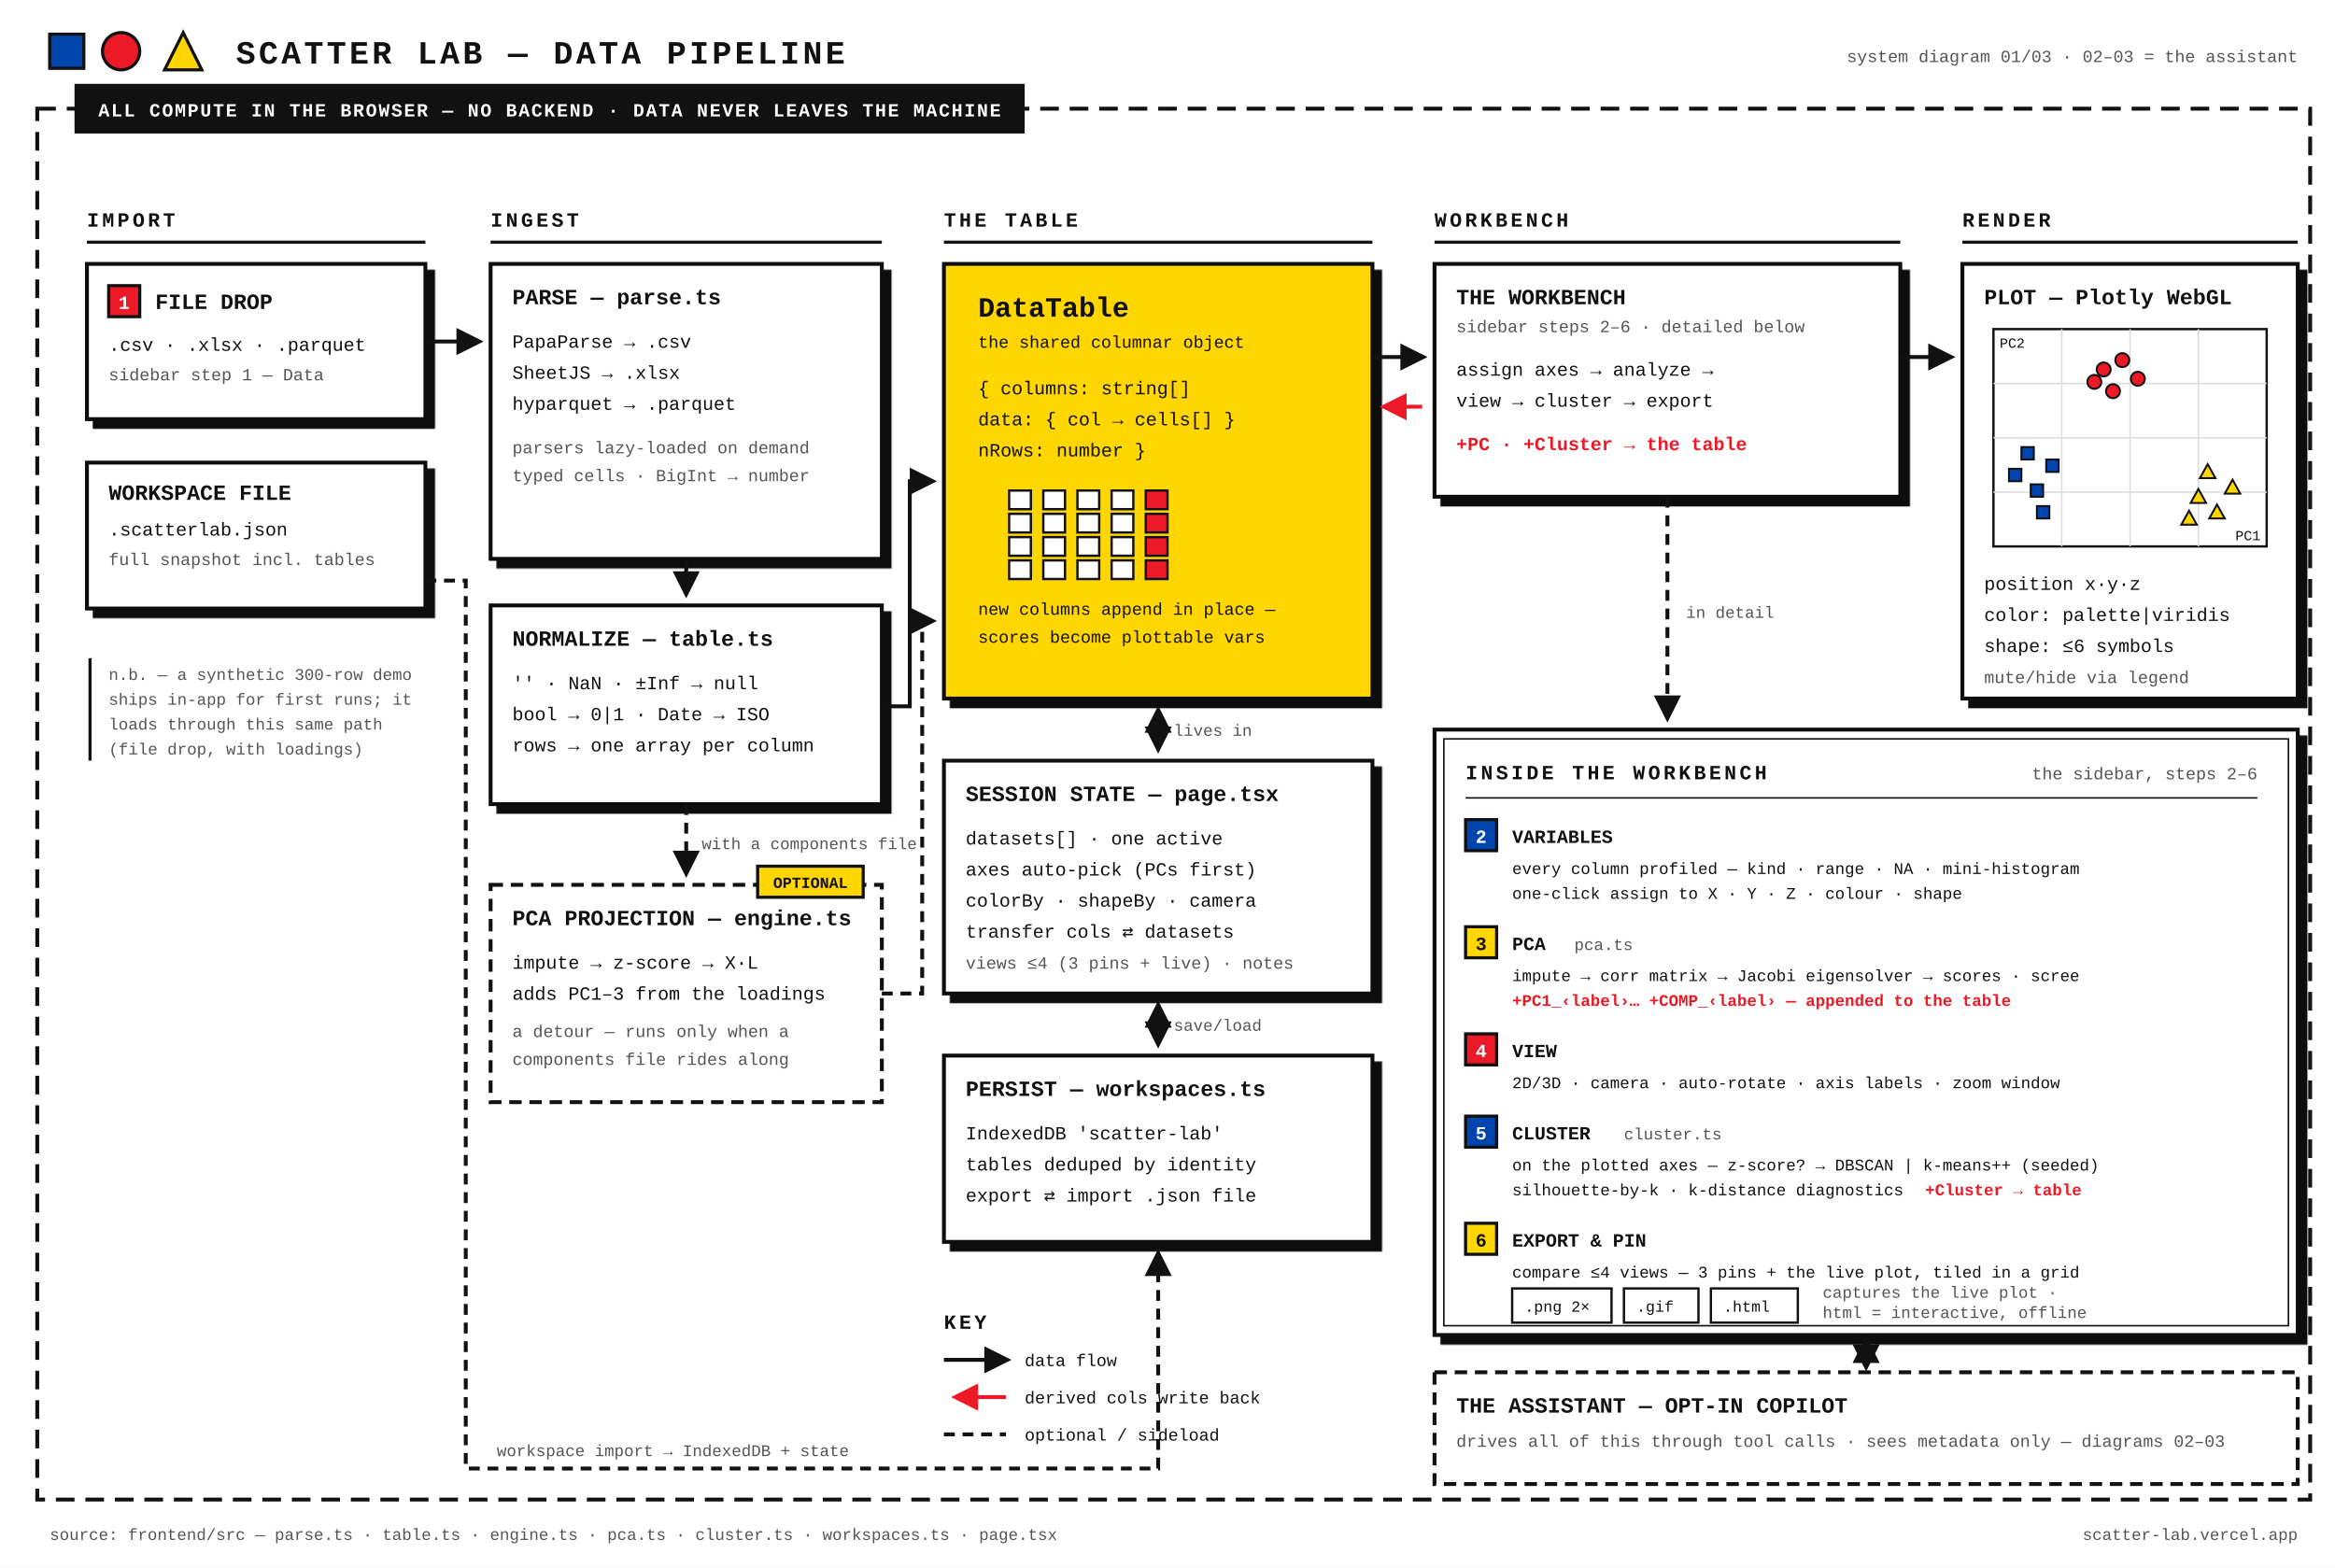
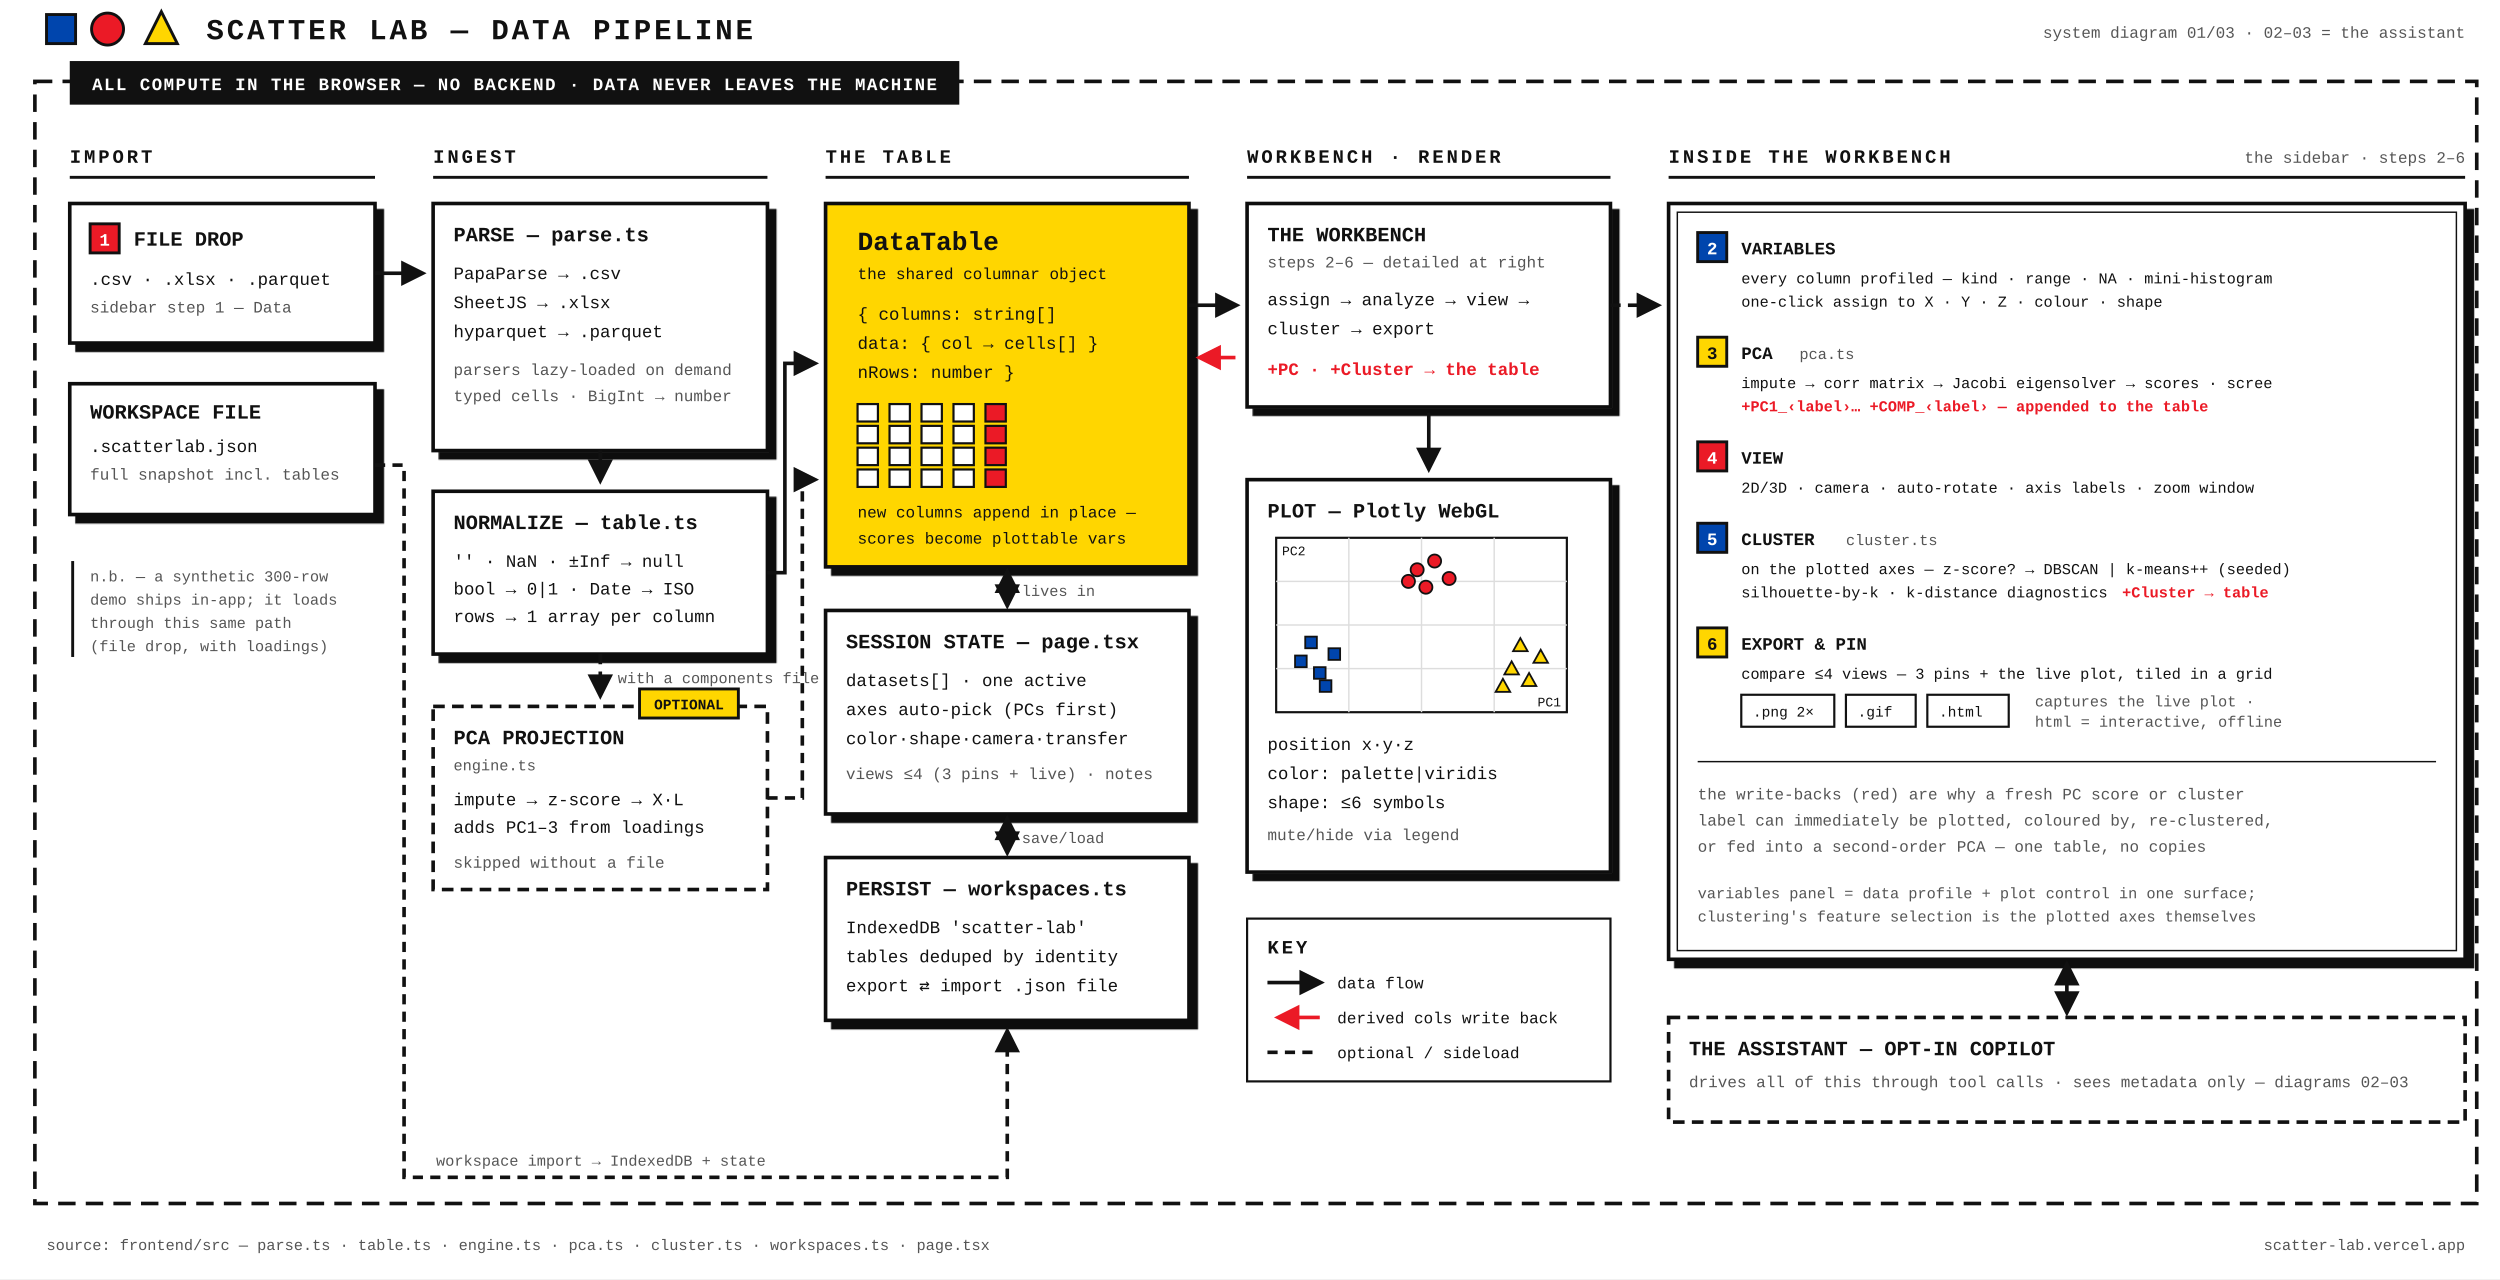
- <svg xmlns="http://www.w3.org/2000/svg" viewBox="0 0 1504 1010" font-family="'Courier Prime','Courier New',monospace">
+ <svg xmlns="http://www.w3.org/2000/svg" viewBox="0 0 1720 880" font-family="'Courier Prime','Courier New',monospace">
  <defs>
    <filter id="hs" x="-5%" y="-5%" width="115%" height="115%">
      <feDropShadow dx="5" dy="5" stdDeviation="0" flood-color="#111111" flood-opacity="1" />
    </filter>
    <marker id="aB" viewBox="0 0 10 10" refX="8" refY="5" markerWidth="7" markerHeight="7" orient="auto-start-reverse">
      <path d="M0,0 L10,5 L0,10 Z" fill="#111111" />
    </marker>
    <marker id="aR" viewBox="0 0 10 10" refX="8" refY="5" markerWidth="7" markerHeight="7" orient="auto-start-reverse">
      <path d="M0,0 L10,5 L0,10 Z" fill="#EB1A26" />
    </marker>
  </defs>
  <style>
    text { fill:#111111; }
    .wt { fill:#ffffff; }
    .lane { font-size:13px; font-weight:700; letter-spacing:2px; }
    .bt   { font-size:14px; font-weight:700; }
    .bt12 { font-size:12px; font-weight:700; }
    .bt18 { font-size:18px; font-weight:700; }
    .b12  { font-size:12px; }
    .c10  { font-size:10.5px; }
    .n11  { font-size:11px; fill:#555555; }
    .n10  { font-size:10.5px; fill:#555555; }
    .red12{ font-size:12px; font-weight:700; fill:#EB1A26; }
    .red10{ font-size:10.5px; font-weight:700; fill:#EB1A26; }
    .box  { fill:#ffffff; stroke:#111111; stroke-width:2.5; }
    .flow { stroke:#111111; stroke-width:2.5; fill:none; }
    .dash { stroke-dasharray:7 5; }
  </style>
-   <rect x="0" y="0" width="1504" height="1010" fill="#ffffff" />
-   <rect x="32" y="22" width="22" height="22" fill="#0045AD" stroke="#111111" stroke-width="2" />
-   <circle cx="78" cy="33" r="12" fill="#EB1A26" stroke="#111111" stroke-width="2" />
-   <path d="M106,45 L118,21 L130,45 Z" fill="#FFD600" stroke="#111111" stroke-width="2" />
-   <text x="152" y="41" font-size="21" font-weight="700" letter-spacing="2">SCATTER LAB — DATA PIPELINE</text>
-   <text x="1480" y="40" text-anchor="end" class="n11">system diagram 01/03 · 02–03 = the assistant</text>
-   <rect x="24" y="70" width="1464" height="896" fill="none" stroke="#111111" stroke-width="2.5" stroke-dasharray="12 7" />
-   <rect x="48" y="54" width="612" height="32" fill="#111111" />
-   <text x="354" y="75" text-anchor="middle" class="wt" font-size="12" font-weight="700" letter-spacing="1">ALL COMPUTE IN THE BROWSER — NO BACKEND · DATA NEVER LEAVES THE MACHINE</text>
-   <text x="56" y="146" class="lane">IMPORT</text>
-   <text x="316" y="146" class="lane">INGEST</text>
-   <text x="608" y="146" class="lane">THE TABLE</text>
-   <text x="924" y="146" class="lane">WORKBENCH</text>
-   <text x="1264" y="146" class="lane">RENDER</text>
-   <line x1="56" y1="156" x2="274" y2="156" stroke="#111111" stroke-width="2" />
-   <line x1="316" y1="156" x2="568" y2="156" stroke="#111111" stroke-width="2" />
-   <line x1="608" y1="156" x2="884" y2="156" stroke="#111111" stroke-width="2" />
-   <line x1="924" y1="156" x2="1224" y2="156" stroke="#111111" stroke-width="2" />
-   <line x1="1264" y1="156" x2="1480" y2="156" stroke="#111111" stroke-width="2" />
-   <rect x="56" y="170" width="218" height="100" class="box" filter="url(#hs)" />
-   <rect x="70" y="184" width="20" height="20" fill="#EB1A26" stroke="#111111" stroke-width="2" />
-   <text x="80" y="199" text-anchor="middle" class="wt" font-size="12" font-weight="700">1</text>
-   <text x="100" y="199" class="bt">FILE DROP</text>
-   <text x="70" y="226" class="b12">.csv · .xlsx · .parquet</text>
-   <text x="70" y="245" class="n11">sidebar step 1 — Data</text>
-   <rect x="56" y="298" width="218" height="94" class="box" filter="url(#hs)" />
-   <text x="70" y="322" class="bt">WORKSPACE FILE</text>
-   <text x="70" y="345" class="b12">.scatterlab.json</text>
-   <text x="70" y="364" class="n11">full snapshot incl. tables</text>
-   <line x1="58" y1="424" x2="58" y2="490" stroke="#111111" stroke-width="2" />
-   <text x="70" y="438" class="n10">n.b. — a synthetic 300-row demo</text>
-   <text x="70" y="454" class="n10">ships in-app for first runs; it</text>
-   <text x="70" y="470" class="n10">loads through this same path</text>
-   <text x="70" y="486" class="n10">(file drop, with loadings)</text>
-   <rect x="316" y="170" width="252" height="190" class="box" filter="url(#hs)" />
-   <text x="330" y="196" class="bt">PARSE — parse.ts</text>
-   <text x="330" y="224" class="b12">PapaParse → .csv</text>
-   <text x="330" y="244" class="b12">SheetJS   → .xlsx</text>
-   <text x="330" y="264" class="b12">hyparquet → .parquet</text>
-   <text x="330" y="292" class="n11">parsers lazy-loaded on demand</text>
-   <text x="330" y="310" class="n11">typed cells · BigInt → number</text>
-   <rect x="316" y="390" width="252" height="128" class="box" filter="url(#hs)" />
-   <text x="330" y="416" class="bt">NORMALIZE — table.ts</text>
-   <text x="330" y="444" class="b12">'' · NaN · ±Inf → null</text>
-   <text x="330" y="464" class="b12">bool → 0|1 · Date → ISO</text>
-   <text x="330" y="484" class="b12">rows → one array per column</text>
-   <rect x="316" y="570" width="252" height="140" fill="#ffffff" stroke="#111111" stroke-width="2.5" stroke-dasharray="8 5" />
-   <rect x="488" y="558" width="68" height="20" fill="#FFD600" stroke="#111111" stroke-width="2" />
-   <text x="522" y="572" text-anchor="middle" font-size="10" font-weight="700">OPTIONAL</text>
-   <text x="330" y="596" class="bt">PCA PROJECTION — engine.ts</text>
-   <text x="330" y="624" class="b12">impute → z-score → X·L</text>
-   <text x="330" y="644" class="b12">adds PC1–3 from the loadings</text>
-   <text x="330" y="668" class="n11">a detour — runs only when a</text>
-   <text x="330" y="686" class="n11">components file rides along</text>
-   <rect x="608" y="170" width="276" height="280" fill="#FFD600" stroke="#111111" stroke-width="2.5" filter="url(#hs)" />
-   <text x="630" y="204" class="bt18">DataTable</text>
-   <text x="630" y="224" font-size="11">the shared columnar object</text>
-   <text x="630" y="254" class="b12">{ columns: string[]</text>
-   <text x="630" y="274" class="b12">  data: { col → cells[] }</text>
-   <text x="630" y="294" class="b12">  nRows: number }</text>
-   <g stroke="#111111" stroke-width="1.5">
-     <rect x="650" y="316" width="14" height="12" fill="#ffffff" />
-     <rect x="650" y="331" width="14" height="12" fill="#ffffff" />
-     <rect x="650" y="346" width="14" height="12" fill="#ffffff" />
-     <rect x="650" y="361" width="14" height="12" fill="#ffffff" />
-     <rect x="672" y="316" width="14" height="12" fill="#ffffff" />
-     <rect x="672" y="331" width="14" height="12" fill="#ffffff" />
-     <rect x="672" y="346" width="14" height="12" fill="#ffffff" />
-     <rect x="672" y="361" width="14" height="12" fill="#ffffff" />
-     <rect x="694" y="316" width="14" height="12" fill="#ffffff" />
-     <rect x="694" y="331" width="14" height="12" fill="#ffffff" />
-     <rect x="694" y="346" width="14" height="12" fill="#ffffff" />
-     <rect x="694" y="361" width="14" height="12" fill="#ffffff" />
-     <rect x="716" y="316" width="14" height="12" fill="#ffffff" />
-     <rect x="716" y="331" width="14" height="12" fill="#ffffff" />
-     <rect x="716" y="346" width="14" height="12" fill="#ffffff" />
-     <rect x="716" y="361" width="14" height="12" fill="#ffffff" />
-     <rect x="738" y="316" width="14" height="12" fill="#EB1A26" />
-     <rect x="738" y="331" width="14" height="12" fill="#EB1A26" />
-     <rect x="738" y="346" width="14" height="12" fill="#EB1A26" />
-     <rect x="738" y="361" width="14" height="12" fill="#EB1A26" />
-   </g>
-   <text x="630" y="396" font-size="11">new columns append in place —</text>
-   <text x="630" y="414" font-size="11">scores become plottable vars</text>
-   <rect x="608" y="490" width="276" height="150" class="box" filter="url(#hs)" />
-   <text x="622" y="516" class="bt">SESSION STATE — page.tsx</text>
-   <text x="622" y="544" class="b12">datasets[] · one active</text>
-   <text x="622" y="564" class="b12">axes auto-pick (PCs first)</text>
-   <text x="622" y="584" class="b12">colorBy · shapeBy · camera</text>
-   <text x="622" y="604" class="b12">transfer cols ⇄ datasets</text>
-   <text x="622" y="624" class="n11">views ≤4 (3 pins + live) · notes</text>
-   <rect x="608" y="680" width="276" height="120" class="box" filter="url(#hs)" />
-   <text x="622" y="706" class="bt">PERSIST — workspaces.ts</text>
-   <text x="622" y="734" class="b12">IndexedDB 'scatter-lab'</text>
-   <text x="622" y="754" class="b12">tables deduped by identity</text>
-   <text x="622" y="774" class="b12">export ⇄ import .json file</text>
-   <text x="608" y="856" font-size="13" font-weight="700" letter-spacing="2">KEY</text>
-   <line x1="608" y1="876" x2="648" y2="876" class="flow" marker-end="url(#aB)" />
-   <text x="660" y="880" font-size="11">data flow</text>
-   <line x1="648" y1="900" x2="616" y2="900" stroke="#EB1A26" stroke-width="2.5" marker-end="url(#aR)" />
-   <text x="660" y="904" font-size="11">derived cols write back</text>
-   <line x1="608" y1="924" x2="648" y2="924" class="flow dash" />
-   <text x="660" y="928" font-size="11">optional / sideload</text>
-   <rect x="924" y="170" width="300" height="150" class="box" filter="url(#hs)" />
-   <text x="938" y="196" class="bt">THE WORKBENCH</text>
-   <text x="938" y="214" class="n11">sidebar steps 2–6 · detailed below</text>
-   <text x="938" y="242" class="b12">assign axes → analyze →</text>
-   <text x="938" y="262" class="b12">view → cluster → export</text>
-   <text x="938" y="290" class="red12">+PC · +Cluster → the table</text>
-   <rect x="1264" y="170" width="216" height="280" class="box" filter="url(#hs)" />
-   <text x="1278" y="196" class="bt">PLOT — Plotly WebGL</text>
-   <rect x="1284" y="212" width="176" height="140" fill="#ffffff" stroke="#111111" stroke-width="1.5" />
-   <g stroke="#dddddd" stroke-width="1">
-     <line x1="1328" y1="212" x2="1328" y2="352" />
-     <line x1="1372" y1="212" x2="1372" y2="352" />
-     <line x1="1416" y1="212" x2="1416" y2="352" />
-     <line x1="1284" y1="247" x2="1460" y2="247" />
-     <line x1="1284" y1="282" x2="1460" y2="282" />
-     <line x1="1284" y1="317" x2="1460" y2="317" />
-   </g>
-   <g fill="#0045AD" stroke="#111111" stroke-width="1.25">
-     <rect x="1294" y="302" width="8" height="8" />
-     <rect x="1308" y="312" width="8" height="8" />
-     <rect x="1302" y="288" width="8" height="8" />
-     <rect x="1318" y="296" width="8" height="8" />
-     <rect x="1312" y="326" width="8" height="8" />
-   </g>
-   <g fill="#EB1A26" stroke="#111111" stroke-width="1.25">
-     <circle cx="1355" cy="238" r="4.5" />
-     <circle cx="1367" cy="232" r="4.5" />
-     <circle cx="1361" cy="252" r="4.5" />
-     <circle cx="1377" cy="244" r="4.5" />
-     <circle cx="1349" cy="246" r="4.5" />
-   </g>
-   <g fill="#FFD600" stroke="#111111" stroke-width="1.25">
-     <path d="M1411,324 L1416,315 L1421,324 Z" />
-     <path d="M1423,334 L1428,325 L1433,334 Z" />
-     <path d="M1417,308 L1422,299 L1427,308 Z" />
-     <path d="M1433,318 L1438,309 L1443,318 Z" />
-     <path d="M1405,338 L1410,329 L1415,338 Z" />
-   </g>
-   <text x="1456" y="348" text-anchor="end" font-size="9" fill="#555555">PC1</text>
-   <text x="1288" y="224" font-size="9" fill="#555555">PC2</text>
-   <text x="1278" y="380" class="b12">position x·y·z</text>
-   <text x="1278" y="400" class="b12">color: palette|viridis</text>
-   <text x="1278" y="420" class="b12">shape: ≤6 symbols</text>
-   <text x="1278" y="440" class="n11">mute/hide via legend</text>
-   <rect x="924" y="470" width="556" height="390" class="box" filter="url(#hs)" />
-   <rect x="930" y="476" width="544" height="378" fill="none" stroke="#111111" stroke-width="1" />
-   <text x="944" y="502" font-size="13" font-weight="700" letter-spacing="2">INSIDE THE WORKBENCH</text>
-   <text x="1454" y="502" text-anchor="end" class="n11">the sidebar, steps 2–6</text>
-   <line x1="944" y1="514" x2="1454" y2="514" stroke="#111111" stroke-width="1" />
-   <rect x="944" y="528" width="20" height="20" fill="#0045AD" stroke="#111111" stroke-width="2" />
-   <text x="954" y="543" text-anchor="middle" class="wt" font-size="12" font-weight="700">2</text>
-   <text x="974" y="543" class="bt12">VARIABLES</text>
-   <text x="974" y="563" class="c10">every column profiled — kind · range · NA · mini-histogram</text>
-   <text x="974" y="579" class="c10">one-click assign to X · Y · Z · colour · shape</text>
-   <rect x="944" y="597" width="20" height="20" fill="#FFD600" stroke="#111111" stroke-width="2" />
-   <text x="954" y="612" text-anchor="middle" font-size="12" font-weight="700">3</text>
-   <text x="974" y="612" class="bt12">PCA</text>
-   <text x="1014" y="612" class="n10">pca.ts</text>
-   <text x="974" y="632" class="c10">impute → corr matrix → Jacobi eigensolver → scores · scree</text>
-   <text x="974" y="648" class="red10">+PC1_‹label›… +COMP_‹label› — appended to the table</text>
-   <rect x="944" y="666" width="20" height="20" fill="#EB1A26" stroke="#111111" stroke-width="2" />
-   <text x="954" y="681" text-anchor="middle" class="wt" font-size="12" font-weight="700">4</text>
-   <text x="974" y="681" class="bt12">VIEW</text>
-   <text x="974" y="701" class="c10">2D/3D · camera · auto-rotate · axis labels · zoom window</text>
-   <rect x="944" y="719" width="20" height="20" fill="#0045AD" stroke="#111111" stroke-width="2" />
-   <text x="954" y="734" text-anchor="middle" class="wt" font-size="12" font-weight="700">5</text>
-   <text x="974" y="734" class="bt12">CLUSTER</text>
-   <text x="1046" y="734" class="n10">cluster.ts</text>
-   <text x="974" y="754" class="c10">on the plotted axes — z-score? → DBSCAN | k-means++ (seeded)</text>
-   <text x="974" y="770" class="c10">silhouette-by-k · k-distance diagnostics</text>
-   <text x="1240" y="770" class="red10">+Cluster → table</text>
-   <rect x="944" y="788" width="20" height="20" fill="#FFD600" stroke="#111111" stroke-width="2" />
-   <text x="954" y="803" text-anchor="middle" font-size="12" font-weight="700">6</text>
-   <text x="974" y="803" class="bt12">EXPORT &amp; PIN</text>
-   <text x="974" y="823" class="c10">compare ≤4 views — 3 pins + the live plot, tiled in a grid</text>
-   <rect x="974" y="830" width="64" height="22" fill="#ffffff" stroke="#111111" stroke-width="1.5" />
-   <text x="982" y="845" font-size="10">.png 2×</text>
-   <rect x="1046" y="830" width="48" height="22" fill="#ffffff" stroke="#111111" stroke-width="1.5" />
-   <text x="1054" y="845" font-size="10">.gif</text>
-   <rect x="1102" y="830" width="56" height="22" fill="#ffffff" stroke="#111111" stroke-width="1.5" />
-   <text x="1110" y="845" font-size="10">.html</text>
-   <text x="1174" y="836" class="n10">captures the live plot ·</text>
-   <text x="1174" y="849" class="n10">html = interactive, offline</text>
-   <rect x="924" y="884" width="556" height="72" fill="#ffffff" stroke="#111111" stroke-width="2.5" stroke-dasharray="8 5" />
-   <text x="938" y="910" class="bt">THE ASSISTANT — OPT-IN COPILOT</text>
-   <text x="938" y="932" class="n11">drives all of this through tool calls · sees metadata only — diagrams 02–03</text>
-   <line x1="1202" y1="864" x2="1202" y2="880" class="flow dash" marker-start="url(#aB)" marker-end="url(#aB)" />
-   <path d="M274,220 H308" class="flow" marker-end="url(#aB)" />
-   <path d="M274,374 H300 V946 H746 V808" class="flow dash" marker-end="url(#aB)" />
-   <text x="320" y="938" class="n10">workspace import → IndexedDB + state</text>
-   <path d="M442,360 V382" class="flow" marker-end="url(#aB)" />
-   <path d="M568,455 H586 V310 H600" class="flow" marker-end="url(#aB)" />
-   <path d="M442,518 V562" class="flow dash" marker-end="url(#aB)" />
-   <text x="452" y="547" class="n10">with a components file</text>
-   <path d="M568,640 H594 V400 H600" class="flow dash" marker-end="url(#aB)" />
-   <line x1="746" y1="458" x2="746" y2="482" class="flow" marker-start="url(#aB)" marker-end="url(#aB)" />
-   <text x="756" y="474" class="n10">lives in</text>
-   <line x1="746" y1="648" x2="746" y2="672" class="flow" marker-start="url(#aB)" marker-end="url(#aB)" />
-   <text x="756" y="664" class="n10">save/load</text>
-   <path d="M884,230 H916" class="flow" marker-end="url(#aB)" />
-   <path d="M916,262 H892" stroke="#EB1A26" stroke-width="2.5" fill="none" marker-end="url(#aR)" />
-   <path d="M1224,230 H1256" class="flow" marker-end="url(#aB)" />
-   <path d="M1074,320 V462" class="flow dash" marker-end="url(#aB)" />
-   <text x="1086" y="398" class="n10">in detail</text>
-   <text x="32" y="992" class="n10">source: frontend/src — parse.ts · table.ts · engine.ts · pca.ts · cluster.ts · workspaces.ts · page.tsx</text>
-   <text x="1480" y="992" text-anchor="end" class="n10">scatter-lab.vercel.app</text>
+   <rect x="0" y="0" width="1720" height="880" fill="#ffffff" />
+   <rect x="32" y="10" width="20" height="20" fill="#0045AD" stroke="#111111" stroke-width="2" />
+   <circle cx="74" cy="20" r="11" fill="#EB1A26" stroke="#111111" stroke-width="2" />
+   <path d="M100,30 L111,8 L122,30 Z" fill="#FFD600" stroke="#111111" stroke-width="2" />
+   <text x="142" y="27" font-size="20" font-weight="700" letter-spacing="2">SCATTER LAB — DATA PIPELINE</text>
+   <text x="1696" y="26" text-anchor="end" class="n11">system diagram 01/03 · 02–03 = the assistant</text>
+   <rect x="24" y="56" width="1680" height="772" fill="none" stroke="#111111" stroke-width="2.5" stroke-dasharray="12 7" />
+   <rect x="48" y="42" width="612" height="30" fill="#111111" />
+   <text x="354" y="62" text-anchor="middle" class="wt" font-size="12" font-weight="700" letter-spacing="1">ALL COMPUTE IN THE BROWSER — NO BACKEND · DATA NEVER LEAVES THE MACHINE</text>
+   <text x="48" y="112" class="lane">IMPORT</text>
+   <text x="298" y="112" class="lane">INGEST</text>
+   <text x="568" y="112" class="lane">THE TABLE</text>
+   <text x="858" y="112" class="lane">WORKBENCH · RENDER</text>
+   <text x="1148" y="112" class="lane">INSIDE THE WORKBENCH</text>
+   <text x="1696" y="112" text-anchor="end" class="n11">the sidebar · steps 2–6</text>
+   <line x1="48" y1="122" x2="258" y2="122" stroke="#111111" stroke-width="2" />
+   <line x1="298" y1="122" x2="528" y2="122" stroke="#111111" stroke-width="2" />
+   <line x1="568" y1="122" x2="818" y2="122" stroke="#111111" stroke-width="2" />
+   <line x1="858" y1="122" x2="1108" y2="122" stroke="#111111" stroke-width="2" />
+   <line x1="1148" y1="122" x2="1696" y2="122" stroke="#111111" stroke-width="2" />
+   <g id="node-filedrop">
+     <rect x="48" y="140" width="210" height="96" class="box" filter="url(#hs)" />
+     <rect x="62" y="154" width="20" height="20" fill="#EB1A26" stroke="#111111" stroke-width="2" />
+     <text x="72" y="169" text-anchor="middle" class="wt" font-size="12" font-weight="700">1</text>
+     <text x="92" y="169" class="bt">FILE DROP</text>
+     <text x="62" y="196" class="b12">.csv · .xlsx · .parquet</text>
+     <text x="62" y="215" class="n11">sidebar step 1 — Data</text>
+   </g>
+   <g id="node-workspacefile">
+     <rect x="48" y="264" width="210" height="90" class="box" filter="url(#hs)" />
+     <text x="62" y="288" class="bt">WORKSPACE FILE</text>
+     <text x="62" y="311" class="b12">.scatterlab.json</text>
+     <text x="62" y="330" class="n11">full snapshot incl. tables</text>
+   </g>
+   <g id="note-demo">
+     <line x1="50" y1="386" x2="50" y2="452" stroke="#111111" stroke-width="2" />
+     <text x="62" y="400" class="n10">n.b. — a synthetic 300-row</text>
+     <text x="62" y="416" class="n10">demo ships in-app; it loads</text>
+     <text x="62" y="432" class="n10">through this same path</text>
+     <text x="62" y="448" class="n10">(file drop, with loadings)</text>
+   </g>
+   <g id="node-parse">
+     <rect x="298" y="140" width="230" height="170" class="box" filter="url(#hs)" />
+     <text x="312" y="166" class="bt">PARSE — parse.ts</text>
+     <text x="312" y="192" class="b12">PapaParse → .csv</text>
+     <text x="312" y="212" class="b12">SheetJS   → .xlsx</text>
+     <text x="312" y="232" class="b12">hyparquet → .parquet</text>
+     <text x="312" y="258" class="n11">parsers lazy-loaded on demand</text>
+     <text x="312" y="276" class="n11">typed cells · BigInt → number</text>
+   </g>
+   <g id="node-normalize">
+     <rect x="298" y="338" width="230" height="112" class="box" filter="url(#hs)" />
+     <text x="312" y="364" class="bt">NORMALIZE — table.ts</text>
+     <text x="312" y="390" class="b12">'' · NaN · ±Inf → null</text>
+     <text x="312" y="409" class="b12">bool → 0|1 · Date → ISO</text>
+     <text x="312" y="428" class="b12">rows → 1 array per column</text>
+   </g>
+   <g id="node-projection">
+     <rect x="298" y="486" width="230" height="126" fill="#ffffff" stroke="#111111" stroke-width="2.5" stroke-dasharray="8 5" />
+     <rect x="440" y="474" width="68" height="20" fill="#FFD600" stroke="#111111" stroke-width="2" />
+     <text x="474" y="488" text-anchor="middle" font-size="10" font-weight="700">OPTIONAL</text>
+     <text x="312" y="512" class="bt">PCA PROJECTION</text>
+     <text x="312" y="530" class="n10">engine.ts</text>
+     <text x="312" y="554" class="b12">impute → z-score → X·L</text>
+     <text x="312" y="573" class="b12">adds PC1–3 from loadings</text>
+     <text x="312" y="597" class="n11">skipped without a file</text>
+   </g>
+   <g id="node-hub">
+     <rect x="568" y="140" width="250" height="250" fill="#FFD600" stroke="#111111" stroke-width="2.5" filter="url(#hs)" />
+     <text x="590" y="172" class="bt18">DataTable</text>
+     <text x="590" y="192" font-size="11">the shared columnar object</text>
+     <text x="590" y="220" class="b12">{ columns: string[]</text>
+     <text x="590" y="240" class="b12">  data: { col → cells[] }</text>
+     <text x="590" y="260" class="b12">  nRows: number }</text>
+     <g stroke="#111111" stroke-width="1.5">
+       <rect x="590" y="278" width="14" height="12" fill="#ffffff" />
+       <rect x="590" y="293" width="14" height="12" fill="#ffffff" />
+       <rect x="590" y="308" width="14" height="12" fill="#ffffff" />
+       <rect x="590" y="323" width="14" height="12" fill="#ffffff" />
+       <rect x="612" y="278" width="14" height="12" fill="#ffffff" />
+       <rect x="612" y="293" width="14" height="12" fill="#ffffff" />
+       <rect x="612" y="308" width="14" height="12" fill="#ffffff" />
+       <rect x="612" y="323" width="14" height="12" fill="#ffffff" />
+       <rect x="634" y="278" width="14" height="12" fill="#ffffff" />
+       <rect x="634" y="293" width="14" height="12" fill="#ffffff" />
+       <rect x="634" y="308" width="14" height="12" fill="#ffffff" />
+       <rect x="634" y="323" width="14" height="12" fill="#ffffff" />
+       <rect x="656" y="278" width="14" height="12" fill="#ffffff" />
+       <rect x="656" y="293" width="14" height="12" fill="#ffffff" />
+       <rect x="656" y="308" width="14" height="12" fill="#ffffff" />
+       <rect x="656" y="323" width="14" height="12" fill="#ffffff" />
+       <rect x="678" y="278" width="14" height="12" fill="#EB1A26" />
+       <rect x="678" y="293" width="14" height="12" fill="#EB1A26" />
+       <rect x="678" y="308" width="14" height="12" fill="#EB1A26" />
+       <rect x="678" y="323" width="14" height="12" fill="#EB1A26" />
+     </g>
+     <text x="590" y="356" font-size="11">new columns append in place —</text>
+     <text x="590" y="374" font-size="11">scores become plottable vars</text>
+   </g>
+   <g id="node-state">
+     <rect x="568" y="420" width="250" height="140" class="box" filter="url(#hs)" />
+     <text x="582" y="446" class="bt">SESSION STATE — page.tsx</text>
+     <text x="582" y="472" class="b12">datasets[] · one active</text>
+     <text x="582" y="492" class="b12">axes auto-pick (PCs first)</text>
+     <text x="582" y="512" class="b12">color·shape·camera·transfer</text>
+     <text x="582" y="536" class="n11">views ≤4 (3 pins + live) · notes</text>
+   </g>
+   <g id="node-persist">
+     <rect x="568" y="590" width="250" height="112" class="box" filter="url(#hs)" />
+     <text x="582" y="616" class="bt">PERSIST — workspaces.ts</text>
+     <text x="582" y="642" class="b12">IndexedDB 'scatter-lab'</text>
+     <text x="582" y="662" class="b12">tables deduped by identity</text>
+     <text x="582" y="682" class="b12">export ⇄ import .json file</text>
+   </g>
+   <g id="node-workbench">
+     <rect x="858" y="140" width="250" height="140" class="box" filter="url(#hs)" />
+     <text x="872" y="166" class="bt">THE WORKBENCH</text>
+     <text x="872" y="184" class="n11">steps 2–6 — detailed at right</text>
+     <text x="872" y="210" class="b12">assign → analyze → view →</text>
+     <text x="872" y="230" class="b12">cluster → export</text>
+     <text x="872" y="258" class="red12">+PC · +Cluster → the table</text>
+   </g>
+   <g id="node-plot">
+     <rect x="858" y="330" width="250" height="270" class="box" filter="url(#hs)" />
+     <text x="872" y="356" class="bt">PLOT — Plotly WebGL</text>
+     <rect x="878" y="370" width="200" height="120" fill="#ffffff" stroke="#111111" stroke-width="1.5" />
+     <g stroke="#dddddd" stroke-width="1">
+       <line x1="928" y1="370" x2="928" y2="490" />
+       <line x1="978" y1="370" x2="978" y2="490" />
+       <line x1="1028" y1="370" x2="1028" y2="490" />
+       <line x1="878" y1="400" x2="1078" y2="400" />
+       <line x1="878" y1="430" x2="1078" y2="430" />
+       <line x1="878" y1="460" x2="1078" y2="460" />
+     </g>
+     <g fill="#0045AD" stroke="#111111" stroke-width="1.25">
+       <rect x="891" y="451" width="8" height="8" />
+       <rect x="904" y="459" width="8" height="8" />
+       <rect x="898" y="438" width="8" height="8" />
+       <rect x="914" y="446" width="8" height="8" />
+       <rect x="908" y="468" width="8" height="8" />
+     </g>
+     <g fill="#EB1A26" stroke="#111111" stroke-width="1.25">
+       <circle cx="975" cy="392" r="4.5" />
+       <circle cx="987" cy="386" r="4.5" />
+       <circle cx="981" cy="404" r="4.5" />
+       <circle cx="997" cy="398" r="4.5" />
+       <circle cx="969" cy="400" r="4.5" />
+     </g>
+     <g fill="#FFD600" stroke="#111111" stroke-width="1.25">
+       <path d="M1035,464 L1040,455 L1045,464 Z" />
+       <path d="M1047,472 L1052,463 L1057,472 Z" />
+       <path d="M1041,448 L1046,439 L1051,448 Z" />
+       <path d="M1055,456 L1060,447 L1065,456 Z" />
+       <path d="M1029,476 L1034,467 L1039,476 Z" />
+     </g>
+     <text x="1074" y="486" text-anchor="end" font-size="9" fill="#555555">PC1</text>
+     <text x="882" y="382" font-size="9" fill="#555555">PC2</text>
+     <text x="872" y="516" class="b12">position x·y·z</text>
+     <text x="872" y="536" class="b12">color: palette|viridis</text>
+     <text x="872" y="556" class="b12">shape: ≤6 symbols</text>
+     <text x="872" y="578" class="n11">mute/hide via legend</text>
+   </g>
+   <g id="node-key">
+     <rect x="858" y="632" width="250" height="112" fill="#ffffff" stroke="#111111" stroke-width="1.5" />
+     <text x="872" y="656" font-size="13" font-weight="700" letter-spacing="2">KEY</text>
+     <line x1="872" y1="676" x2="908" y2="676" class="flow" marker-end="url(#aB)" />
+     <text x="920" y="680" font-size="11">data flow</text>
+     <line x1="908" y1="700" x2="880" y2="700" stroke="#EB1A26" stroke-width="2.5" marker-end="url(#aR)" />
+     <text x="920" y="704" font-size="11">derived cols write back</text>
+     <line x1="872" y1="724" x2="908" y2="724" class="flow dash" />
+     <text x="920" y="728" font-size="11">optional / sideload</text>
+   </g>
+   <g id="node-detail">
+     <rect x="1148" y="140" width="548" height="520" class="box" filter="url(#hs)" />
+     <rect x="1154" y="146" width="536" height="508" fill="none" stroke="#111111" stroke-width="1" />
+     <rect x="1168" y="160" width="20" height="20" fill="#0045AD" stroke="#111111" stroke-width="2" />
+     <text x="1178" y="175" text-anchor="middle" class="wt" font-size="12" font-weight="700">2</text>
+     <text x="1198" y="175" class="bt12">VARIABLES</text>
+     <text x="1198" y="195" class="c10">every column profiled — kind · range · NA · mini-histogram</text>
+     <text x="1198" y="211" class="c10">one-click assign to X · Y · Z · colour · shape</text>
+     <rect x="1168" y="232" width="20" height="20" fill="#FFD600" stroke="#111111" stroke-width="2" />
+     <text x="1178" y="247" text-anchor="middle" font-size="12" font-weight="700">3</text>
+     <text x="1198" y="247" class="bt12">PCA</text>
+     <text x="1238" y="247" class="n10">pca.ts</text>
+     <text x="1198" y="267" class="c10">impute → corr matrix → Jacobi eigensolver → scores · scree</text>
+     <text x="1198" y="283" class="red10">+PC1_‹label›… +COMP_‹label› — appended to the table</text>
+     <rect x="1168" y="304" width="20" height="20" fill="#EB1A26" stroke="#111111" stroke-width="2" />
+     <text x="1178" y="319" text-anchor="middle" class="wt" font-size="12" font-weight="700">4</text>
+     <text x="1198" y="319" class="bt12">VIEW</text>
+     <text x="1198" y="339" class="c10">2D/3D · camera · auto-rotate · axis labels · zoom window</text>
+     <rect x="1168" y="360" width="20" height="20" fill="#0045AD" stroke="#111111" stroke-width="2" />
+     <text x="1178" y="375" text-anchor="middle" class="wt" font-size="12" font-weight="700">5</text>
+     <text x="1198" y="375" class="bt12">CLUSTER</text>
+     <text x="1270" y="375" class="n10">cluster.ts</text>
+     <text x="1198" y="395" class="c10">on the plotted axes — z-score? → DBSCAN | k-means++ (seeded)</text>
+     <text x="1198" y="411" class="c10">silhouette-by-k · k-distance diagnostics</text>
+     <text x="1460" y="411" class="red10">+Cluster → table</text>
+     <rect x="1168" y="432" width="20" height="20" fill="#FFD600" stroke="#111111" stroke-width="2" />
+     <text x="1178" y="447" text-anchor="middle" font-size="12" font-weight="700">6</text>
+     <text x="1198" y="447" class="bt12">EXPORT &amp; PIN</text>
+     <text x="1198" y="467" class="c10">compare ≤4 views — 3 pins + the live plot, tiled in a grid</text>
+     <rect x="1198" y="478" width="64" height="22" fill="#ffffff" stroke="#111111" stroke-width="1.5" />
+     <text x="1206" y="493" font-size="10">.png 2×</text>
+     <rect x="1270" y="478" width="48" height="22" fill="#ffffff" stroke="#111111" stroke-width="1.5" />
+     <text x="1278" y="493" font-size="10">.gif</text>
+     <rect x="1326" y="478" width="56" height="22" fill="#ffffff" stroke="#111111" stroke-width="1.5" />
+     <text x="1334" y="493" font-size="10">.html</text>
+     <text x="1400" y="486" class="n10">captures the live plot ·</text>
+     <text x="1400" y="500" class="n10">html = interactive, offline</text>
+     <line x1="1168" y1="524" x2="1676" y2="524" stroke="#111111" stroke-width="1" />
+     <text x="1168" y="550" class="n11">the write-backs (red) are why a fresh PC score or cluster</text>
+     <text x="1168" y="568" class="n11">label can immediately be plotted, coloured by, re-clustered,</text>
+     <text x="1168" y="586" class="n11">or fed into a second-order PCA — one table, no copies</text>
+     <text x="1168" y="618" class="n10">variables panel = data profile + plot control in one surface;</text>
+     <text x="1168" y="634" class="n10">clustering's feature selection is the plotted axes themselves</text>
+   </g>
+   <g id="node-assistant">
+     <rect x="1148" y="700" width="548" height="72" fill="#ffffff" stroke="#111111" stroke-width="2.5" stroke-dasharray="8 5" />
+     <text x="1162" y="726" class="bt">THE ASSISTANT — OPT-IN COPILOT</text>
+     <text x="1162" y="748" class="n11">drives all of this through tool calls · sees metadata only — diagrams 02–03</text>
+   </g>
+   <line x1="1422" y1="664" x2="1422" y2="696" class="flow dash" marker-start="url(#aB)" marker-end="url(#aB)" />
+   <path d="M258,188 H290" class="flow" marker-end="url(#aB)" />
+   <path d="M258,320 H278 V810 H693 V710" class="flow dash" marker-end="url(#aB)" />
+   <text x="300" y="802" class="n10">workspace import → IndexedDB + state</text>
+   <path d="M413,310 V330" class="flow" marker-end="url(#aB)" />
+   <path d="M528,394 H540 V250 H560" class="flow" marker-end="url(#aB)" />
+   <path d="M413,450 V478" class="flow dash" marker-end="url(#aB)" />
+   <text x="425" y="470" class="n10">with a components file</text>
+   <path d="M528,549 H552 V330 H560" class="flow dash" marker-end="url(#aB)" />
+   <line x1="693" y1="394" x2="693" y2="416" class="flow" marker-start="url(#aB)" marker-end="url(#aB)" />
+   <text x="703" y="410" class="n10">lives in</text>
+   <line x1="693" y1="564" x2="693" y2="586" class="flow" marker-start="url(#aB)" marker-end="url(#aB)" />
+   <text x="703" y="580" class="n10">save/load</text>
+   <path d="M818,210 H850" class="flow" marker-end="url(#aB)" />
+   <path d="M850,246 H826" stroke="#EB1A26" stroke-width="2.5" fill="none" marker-end="url(#aR)" />
+   <path d="M983,284 V322" class="flow" marker-end="url(#aB)" />
+   <path d="M1108,210 H1140" class="flow dash" marker-end="url(#aB)" />
+   <text x="32" y="860" class="n10">source: frontend/src — parse.ts · table.ts · engine.ts · pca.ts · cluster.ts · workspaces.ts · page.tsx</text>
+   <text x="1696" y="860" text-anchor="end" class="n10">scatter-lab.vercel.app</text>
</svg>
